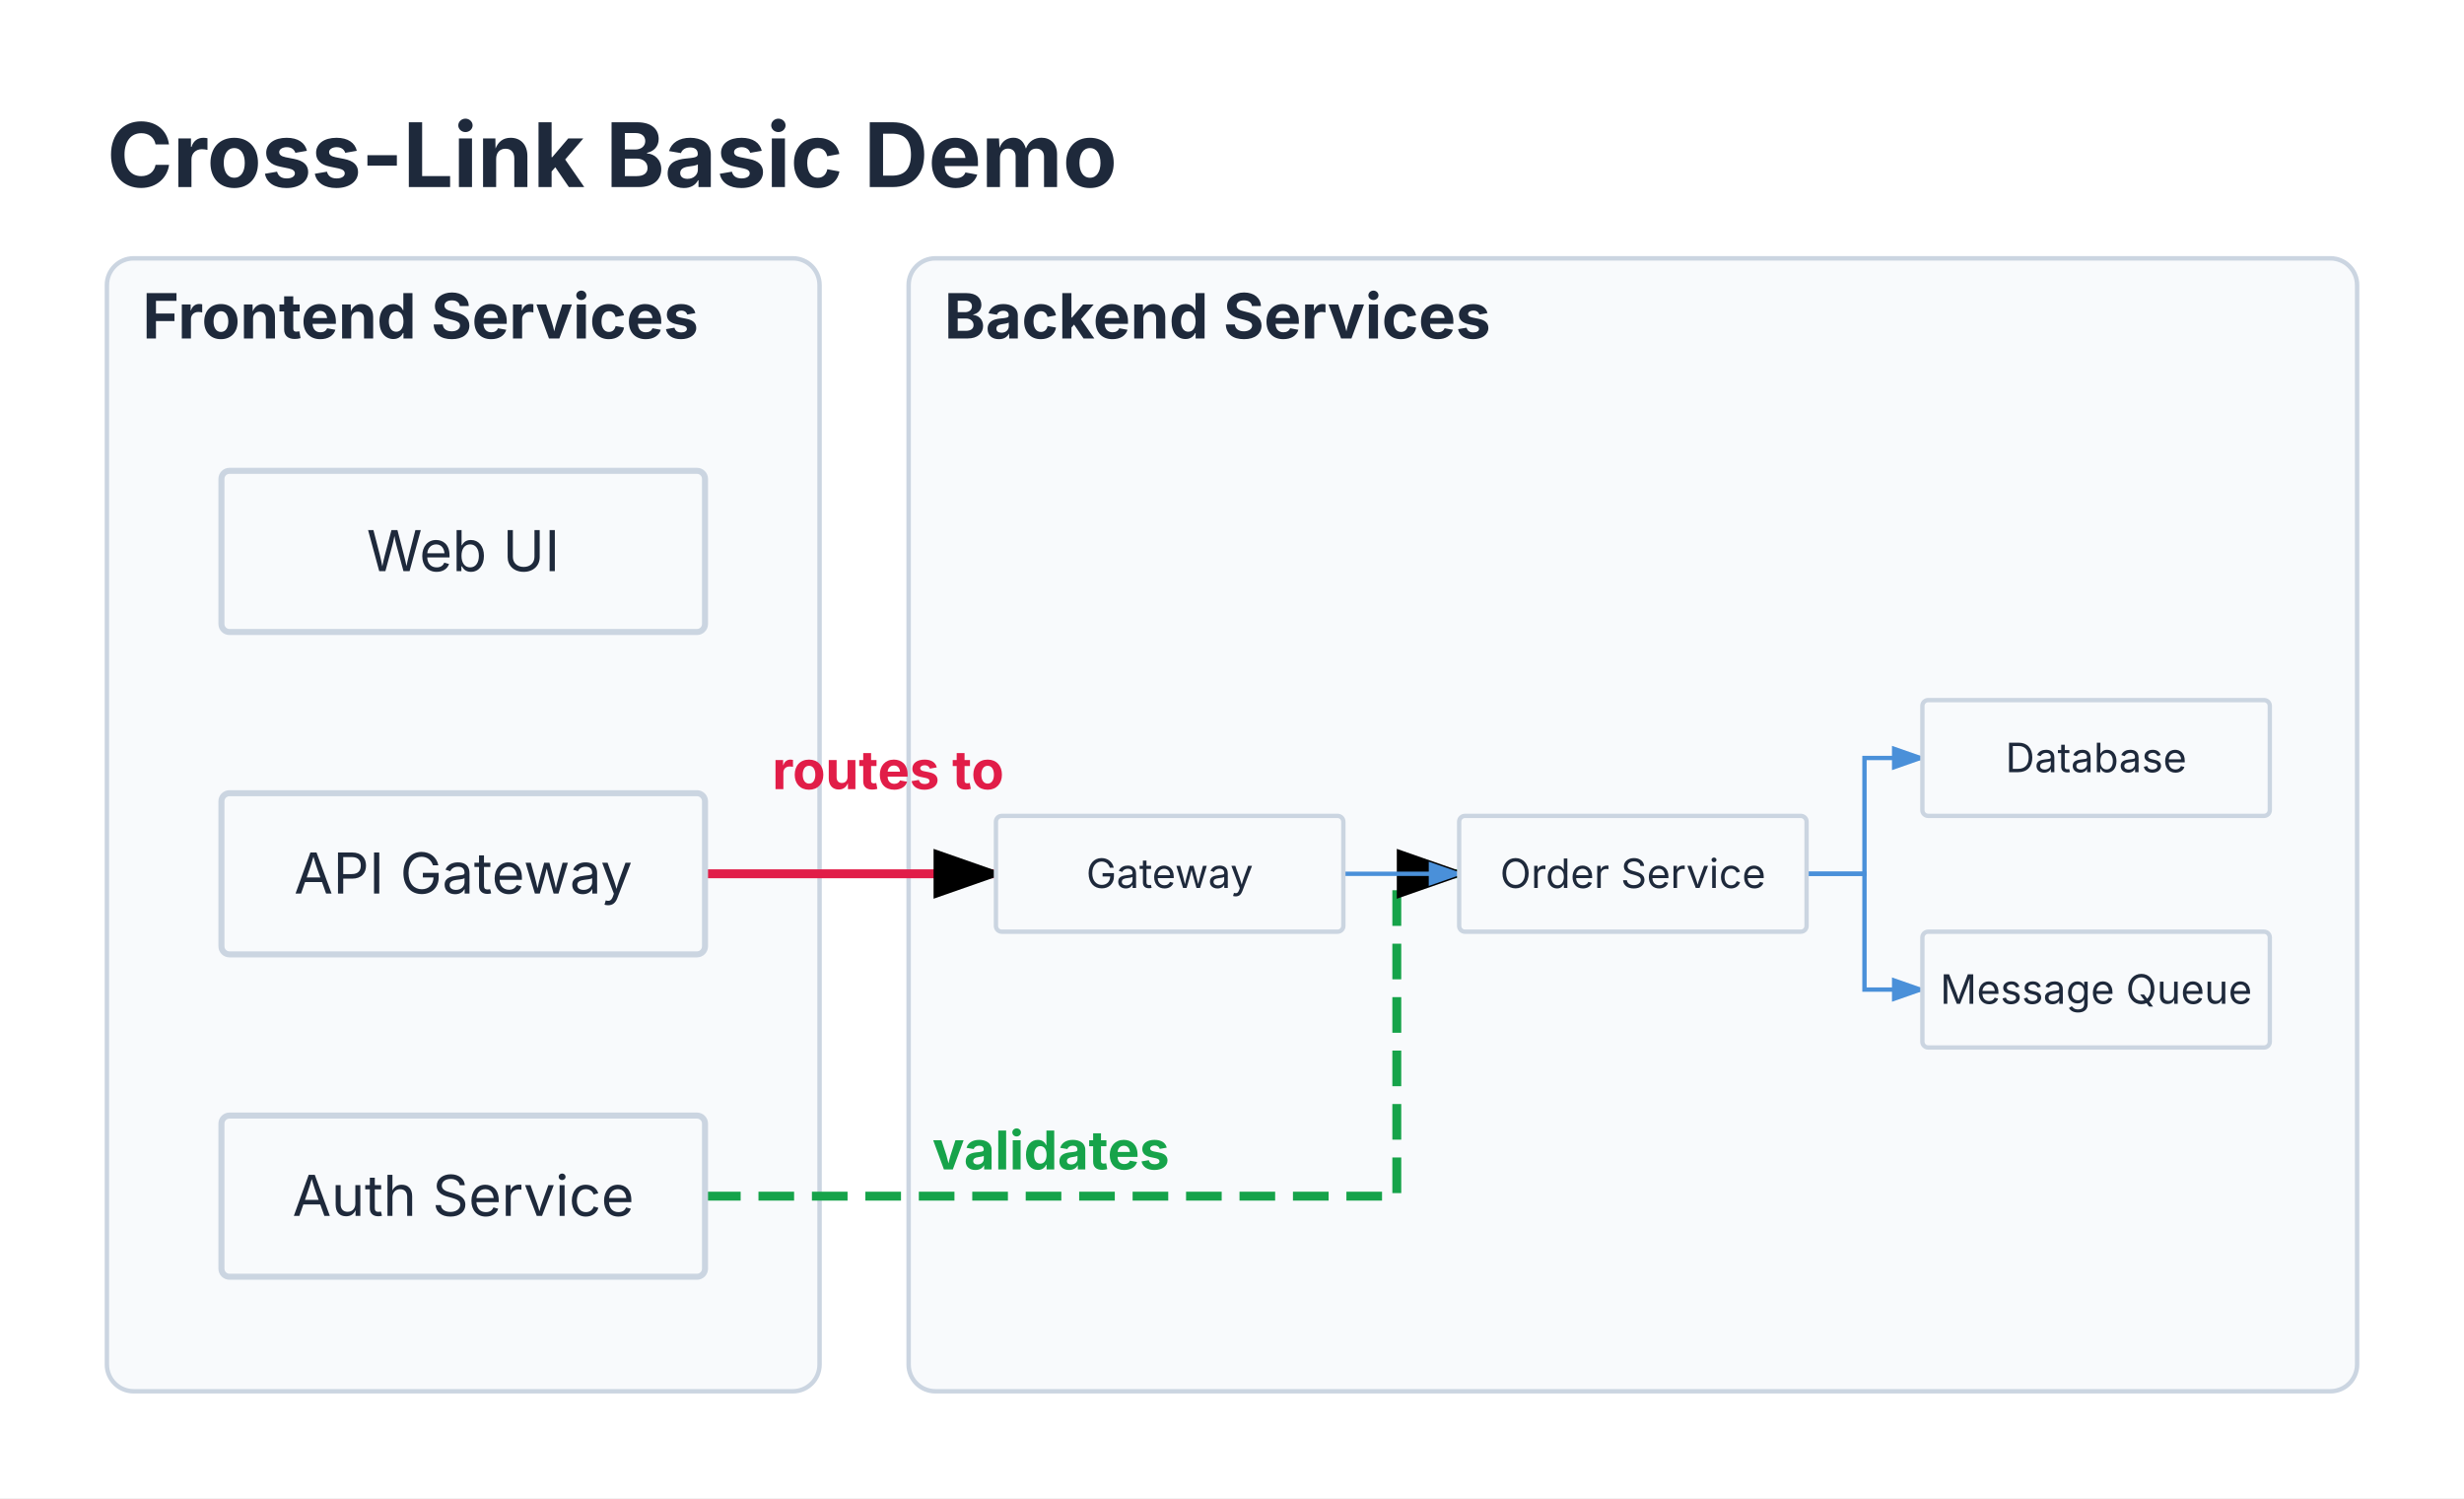
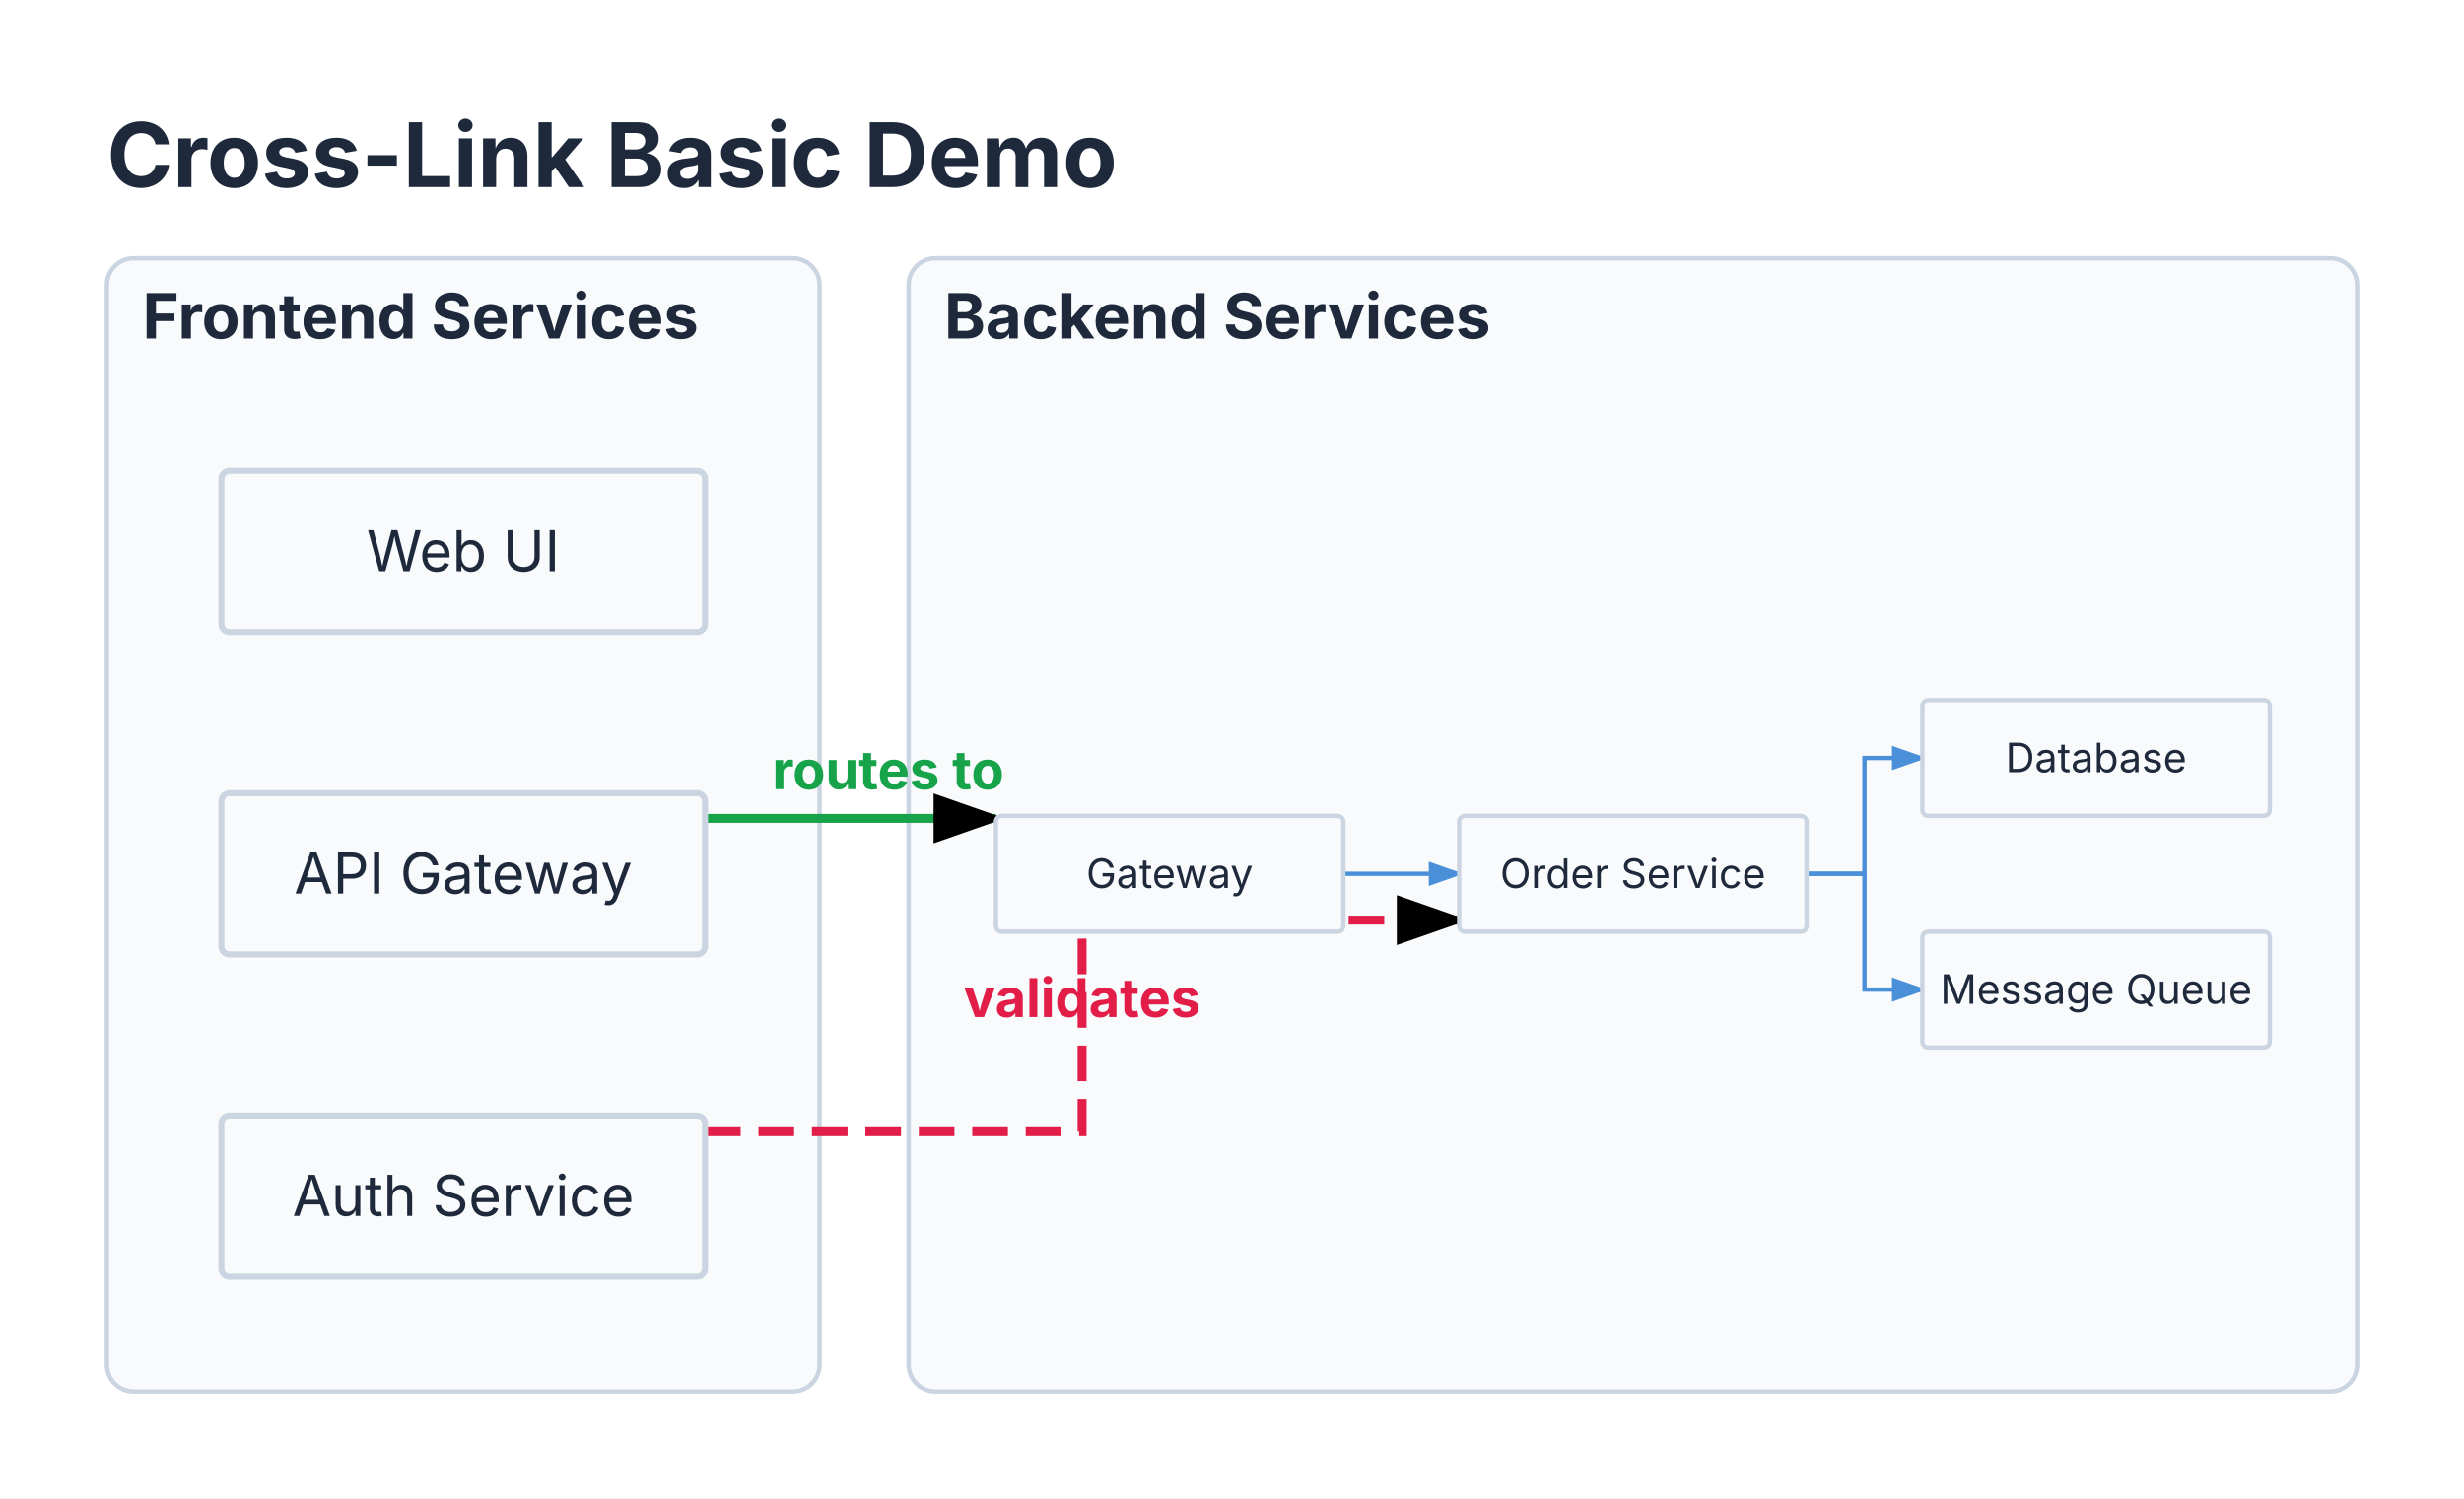
<svg xmlns="http://www.w3.org/2000/svg" viewBox="0 0 553.2 336.381" width="553.2" height="336.381">
  <defs>
    <marker id="triton-arrow" markerWidth="8" markerHeight="5.6" refX="7" refY="2.8" orient="auto">
      <polygon points="0 0, 8 2.8, 0 5.6" fill="#4A90D9" />
    </marker>
    <marker id="triton-crosslink-arrow" markerWidth="8" markerHeight="5.6" refX="7" refY="2.8" orient="auto">
      <polygon points="0 0, 8 2.8, 0 5.6" fill="currentColor" />
    </marker>
  </defs>
  <rect width="100%" height="100%" fill="#FFFFFF" />
  <text x="24" y="42" font-size="20" font-family="Inter, system-ui, -apple-system, sans-serif" fill="#1E293B" font-weight="bold">Cross-Link Basic Demo</text>
  <rect x="24" y="58" width="160" height="254.381" fill="#F8FAFC" stroke="#CBD5E1" stroke-width="1" rx="6" />
  <rect x="204" y="58" width="325.2" height="254.381" fill="#F8FAFC" stroke="#CBD5E1" stroke-width="1" rx="6" />
-   <path d="M 158.286 196.19 L 223.6 196.19" stroke="#E11D48" stroke-width="2" fill="none" marker-end="url(#triton-crosslink-arrow)" />
-   <path d="M 158.286 268.571 L 313.6 268.571 L 313.6 196.19 L 327.6 196.19" stroke="#16A34A" stroke-width="2" fill="none" stroke-dasharray="8 4" marker-end="url(#triton-crosslink-arrow)">
+   <path d="M 158.286 183.752 L 223.6 183.752" stroke="#16A34A" stroke-width="2" fill="none" marker-end="url(#triton-crosslink-arrow)" />
+   <path d="M 158.286 254.095 L 242.943 254.095 L 242.943 206.59 L 327.6 206.59" stroke="#E11D48" stroke-width="2" fill="none" stroke-dasharray="8 4" marker-end="url(#triton-crosslink-arrow)">
    <animate attributeName="stroke-dashoffset" from="0" to="-12" dur="0.8s" repeatCount="indefinite" />
  </path>
  <text x="32" y="76" font-size="14" font-family="Inter, system-ui, -apple-system, sans-serif" fill="#1E293B" font-weight="bold">Frontend Services</text>
  <g transform="translate(28, 84) scale(0.9047619)">
    <g id="ui">
      <rect x="24" y="24" width="120" height="40" fill="#F8FAFC" stroke="#CBD5E1" stroke-width="1.5" rx="2" />
      <text x="84" y="48.9" font-size="14" font-family="Inter, system-ui, -apple-system, sans-serif" fill="#1E293B" text-anchor="middle">Web UI</text>
    </g>
    <g id="gateway">
      <rect x="24" y="104" width="120" height="40" fill="#F8FAFC" stroke="#CBD5E1" stroke-width="1.5" rx="2" />
      <text x="84" y="128.9" font-size="14" font-family="Inter, system-ui, -apple-system, sans-serif" fill="#1E293B" text-anchor="middle">API Gateway</text>
    </g>
    <g id="auth">
      <rect x="24" y="184" width="120" height="40" fill="#F8FAFC" stroke="#CBD5E1" stroke-width="1.5" rx="2" />
      <text x="84" y="208.9" font-size="14" font-family="Inter, system-ui, -apple-system, sans-serif" fill="#1E293B" text-anchor="middle">Auth Service</text>
    </g>
  </g>
  <text x="212" y="76" font-size="14" font-family="Inter, system-ui, -apple-system, sans-serif" fill="#1E293B" font-weight="bold">Backend Services</text>
  <g transform="translate(208, 141.5905) scale(0.65)">
    <path d="M 144 84 L 184 84" stroke="#4A90D9" stroke-width="1.5" fill="none" marker-end="url(#triton-arrow)" />
    <path d="M 304 84 L 324 84 L 324 44 L 344 44" stroke="#4A90D9" stroke-width="1.5" fill="none" marker-end="url(#triton-arrow)" />
    <path d="M 304 84 L 324 84 L 324 124 L 344 124" stroke="#4A90D9" stroke-width="1.5" fill="none" marker-end="url(#triton-arrow)" />
    <g id="gateway">
      <rect x="24" y="64" width="120" height="40" fill="#F8FAFC" stroke="#CBD5E1" stroke-width="1.5" rx="2" />
      <text x="84" y="88.9" font-size="14" font-family="Inter, system-ui, -apple-system, sans-serif" fill="#1E293B" text-anchor="middle">Gateway</text>
    </g>
    <g id="orders">
      <rect x="184" y="64" width="120" height="40" fill="#F8FAFC" stroke="#CBD5E1" stroke-width="1.5" rx="2" />
      <text x="244" y="88.9" font-size="14" font-family="Inter, system-ui, -apple-system, sans-serif" fill="#1E293B" text-anchor="middle">Order Service</text>
    </g>
    <g id="db">
      <rect x="344" y="24" width="120" height="40" fill="#F8FAFC" stroke="#CBD5E1" stroke-width="1.5" rx="2" />
      <text x="404" y="48.9" font-size="14" font-family="Inter, system-ui, -apple-system, sans-serif" fill="#1E293B" text-anchor="middle">Database</text>
    </g>
    <g id="queue">
      <rect x="344" y="104" width="120" height="40" fill="#F8FAFC" stroke="#CBD5E1" stroke-width="1.5" rx="2" />
      <text x="404" y="128.9" font-size="14" font-family="Inter, system-ui, -apple-system, sans-serif" fill="#1E293B" text-anchor="middle">Message Queue</text>
    </g>
  </g>
-   <text x="199.386" y="177.19" font-size="12" font-family="Inter, system-ui, -apple-system, sans-serif" fill="#E11D48" text-anchor="middle" font-weight="bold">routes to</text>
-   <text x="235.943" y="262.571" font-size="12" font-family="Inter, system-ui, -apple-system, sans-serif" fill="#16A34A" text-anchor="middle" font-weight="bold">validates</text>
+   <text x="199.386" y="177.19" font-size="12" font-family="Inter, system-ui, -apple-system, sans-serif" fill="#16A34A" text-anchor="middle" font-weight="bold">routes to</text>
+   <text x="242.943" y="228.343" font-size="12" font-family="Inter, system-ui, -apple-system, sans-serif" fill="#E11D48" text-anchor="middle" font-weight="bold">validates</text>
</svg>
